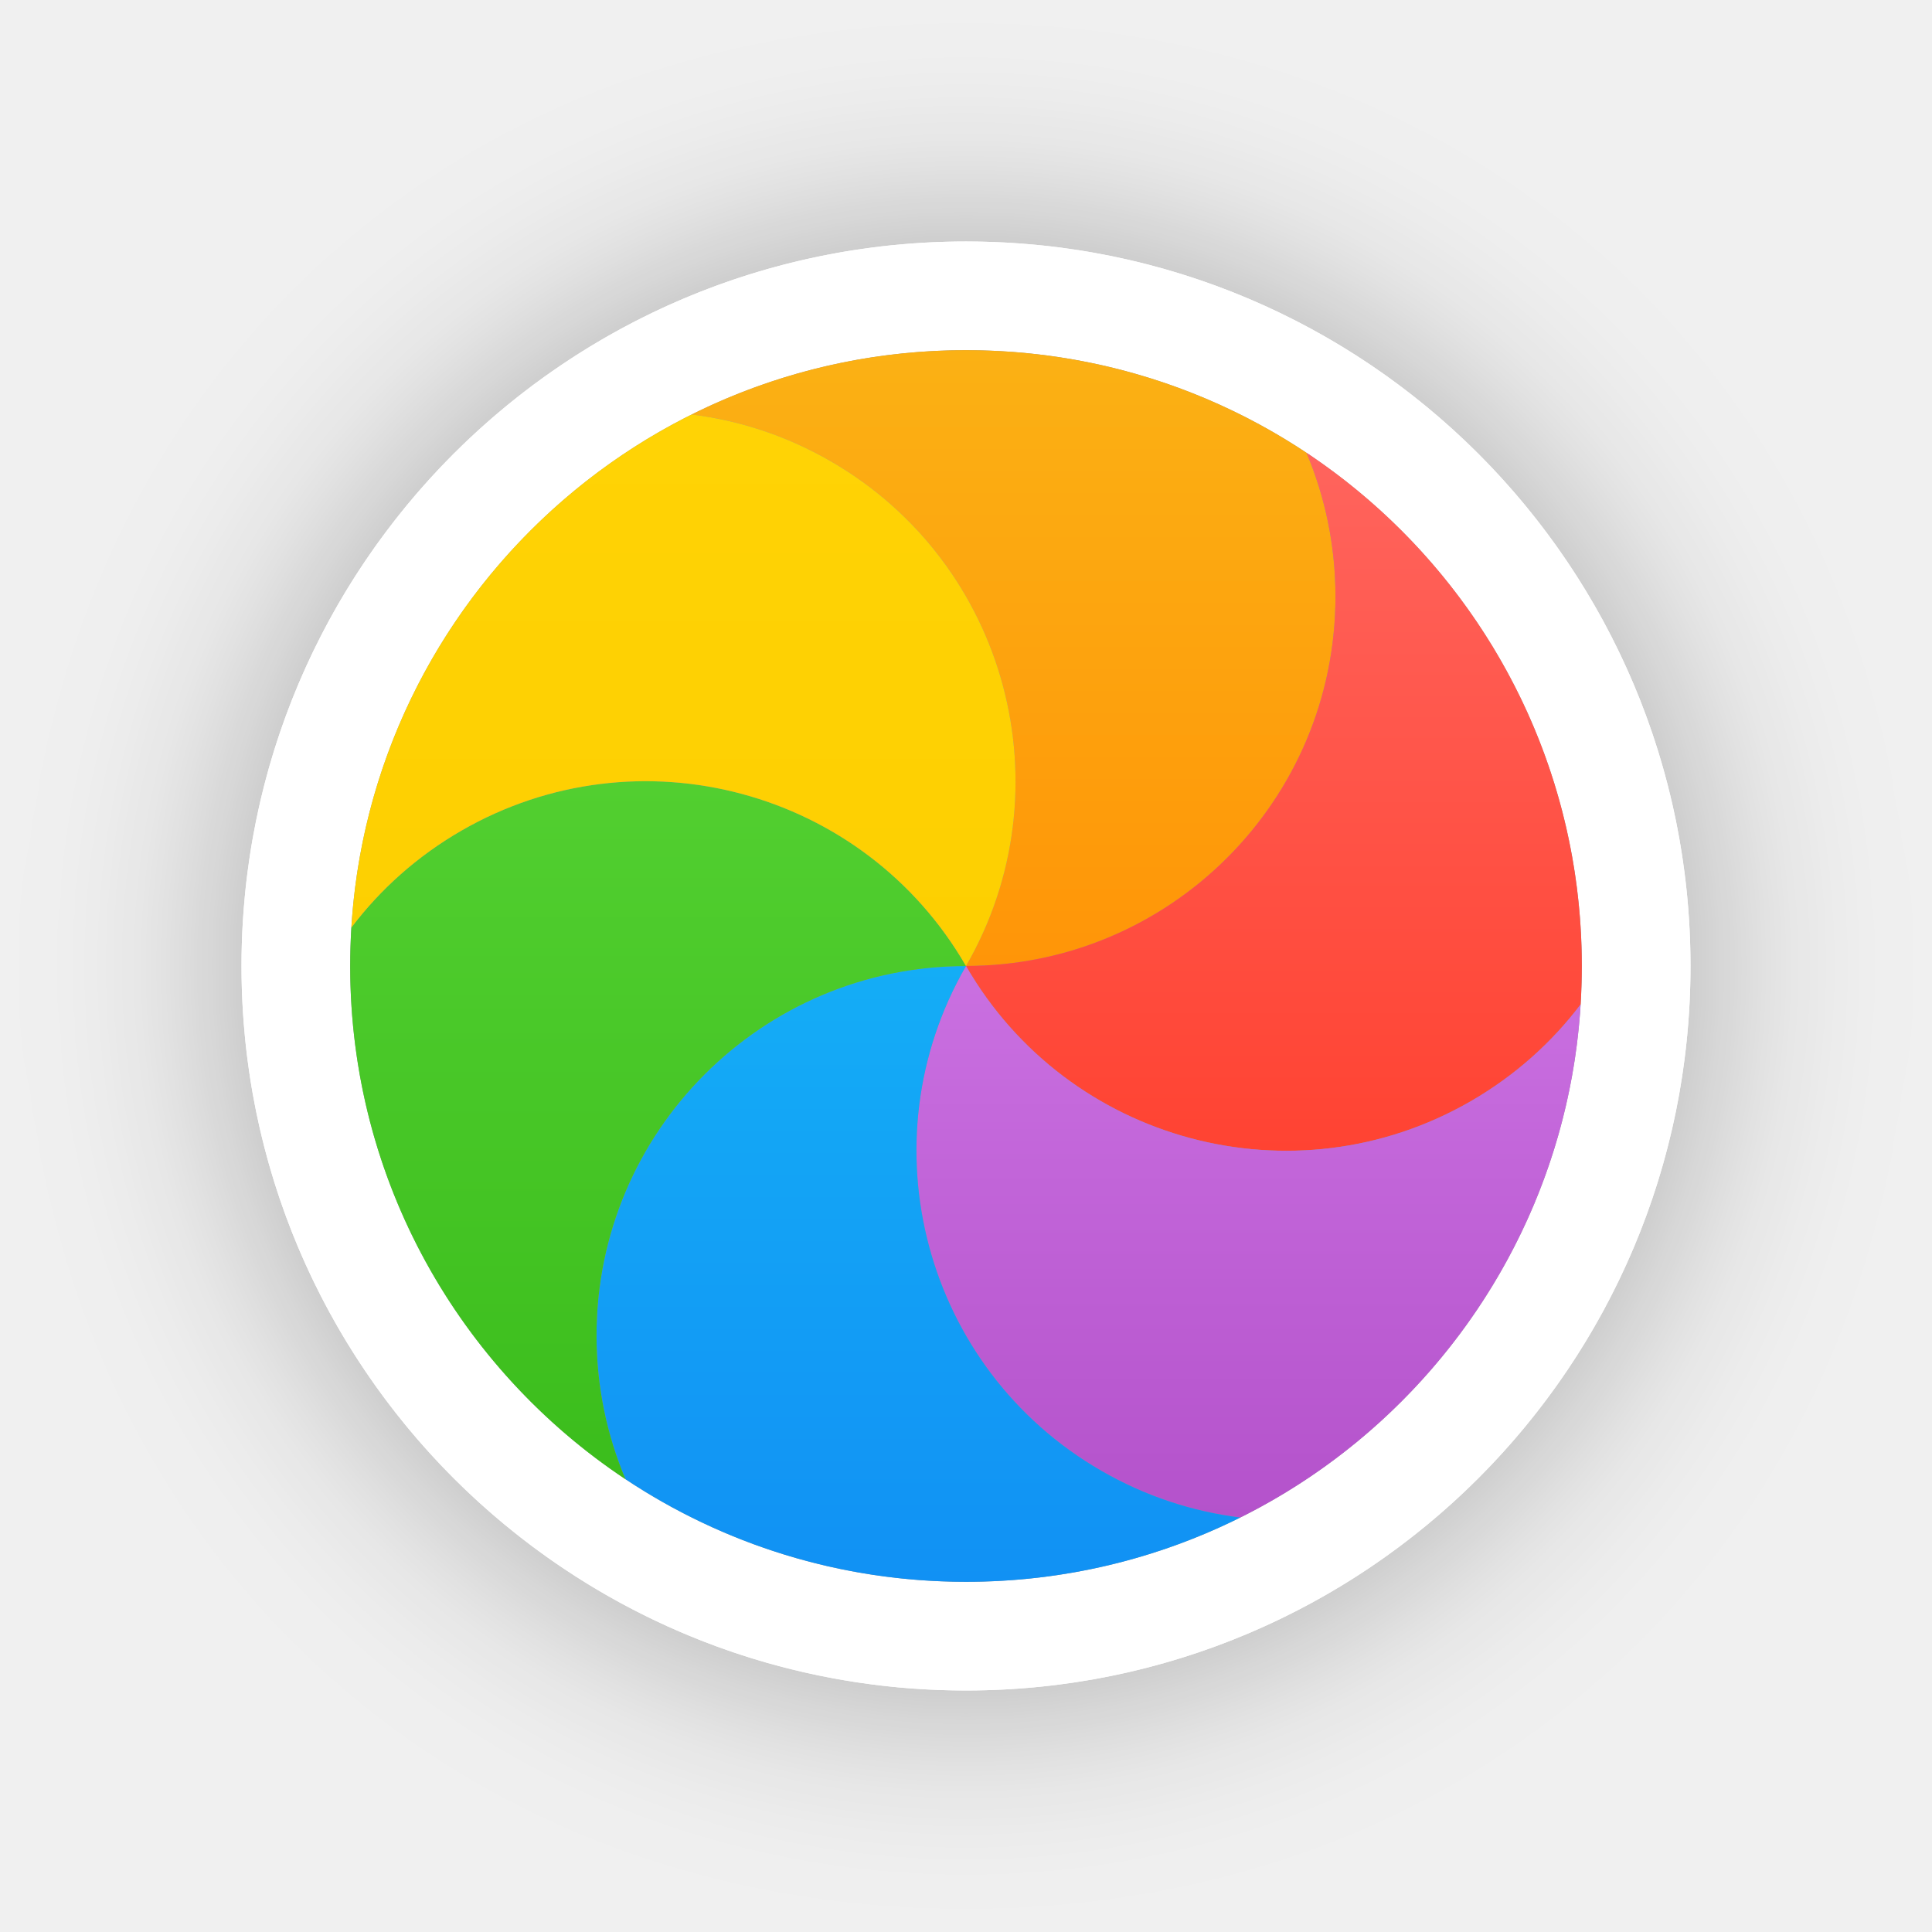
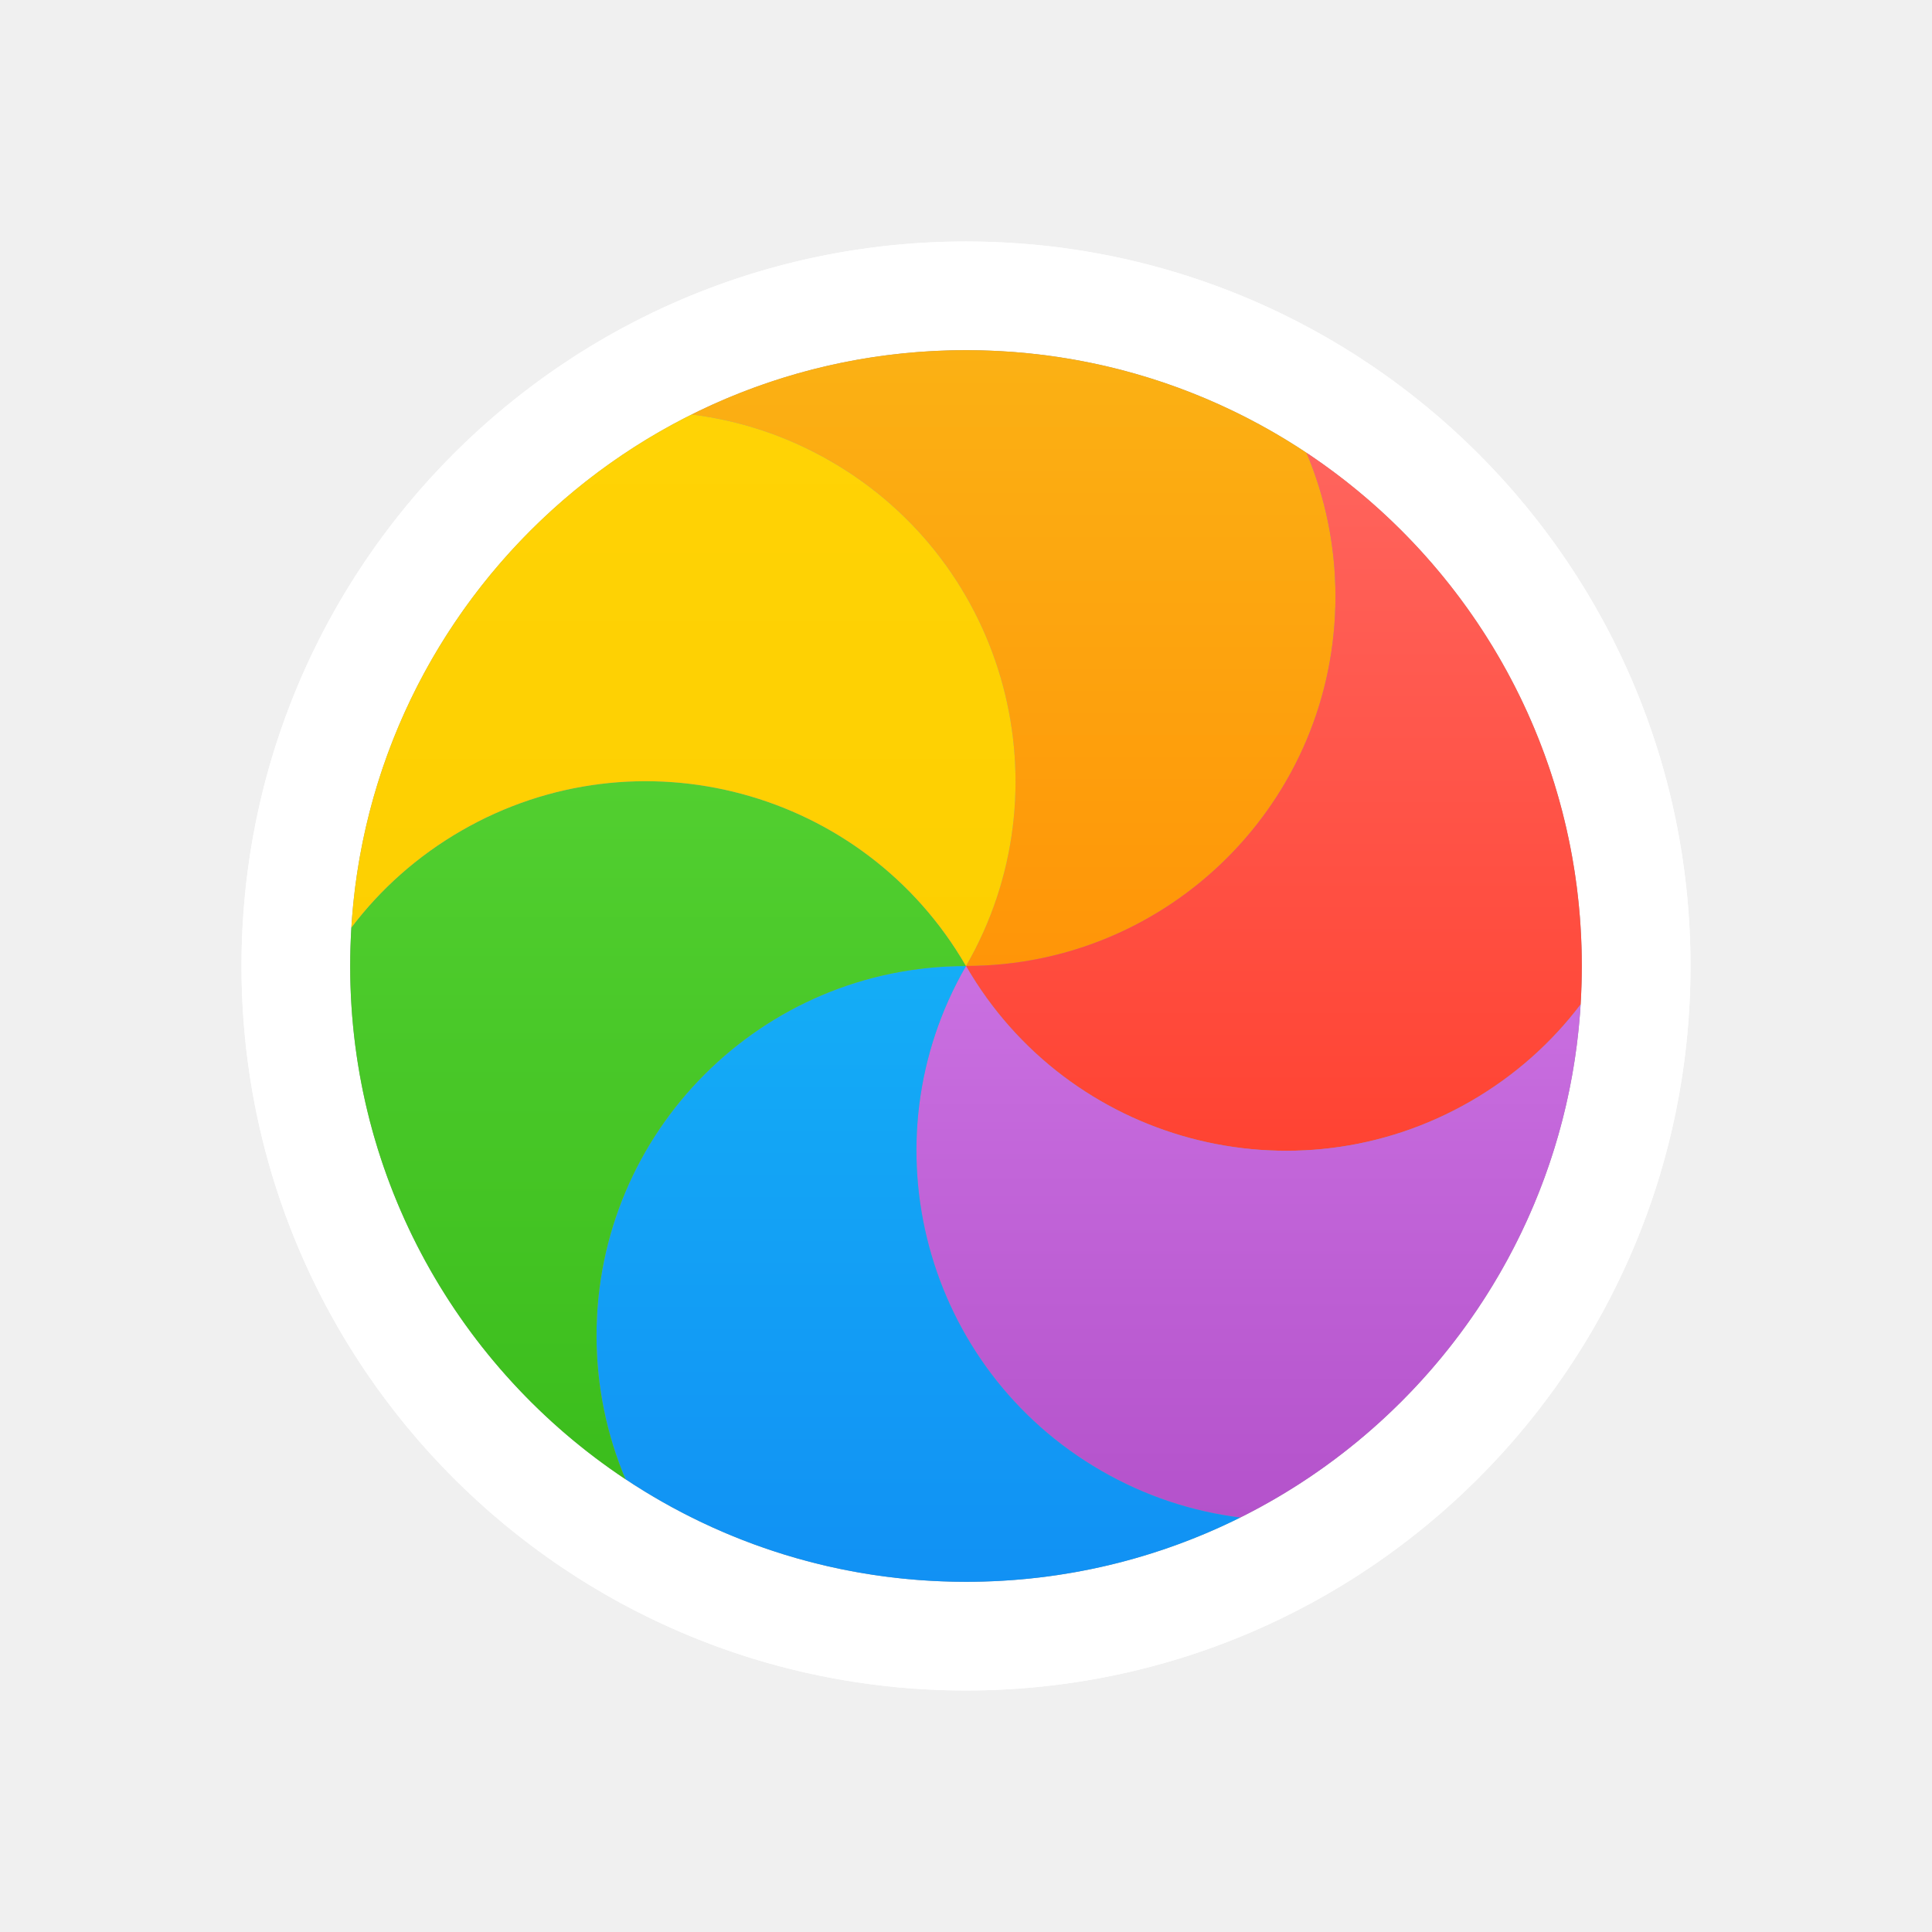
<svg xmlns="http://www.w3.org/2000/svg" height="240" viewBox="0 0 24 24" width="240">
-   <filter id="a" color-interpolation-filters="sRGB" height="1.336" width="1.336" x="-.168" y="-.168">
-     <feGaussianBlur stdDeviation="1.54" />
-   </filter>
  <linearGradient id="b" gradientTransform="matrix(1.028313 0 0 .9836115 -1.5249 .32507)" gradientUnits="userSpaceOnUse" x1="17.871" x2="17.871" y1="7.669" y2="17.893">
    <stop offset="0" stop-color="#fbb114" />
    <stop offset="1" stop-color="#ff9508" />
  </linearGradient>
  <linearGradient id="c" gradientTransform="matrix(.944652 0 0 1.070723 -1.5249 .32507)" gradientUnits="userSpaceOnUse" x1="23.954" x2="23.954" y1="8.61" y2="19.256">
    <stop offset="0" stop-color="#ff645d" />
    <stop offset="1" stop-color="#ff4332" />
  </linearGradient>
  <linearGradient id="d" gradientTransform="matrix(1.103708 0 0 .9164209 -1.5249 .32507)" gradientUnits="userSpaceOnUse" x1="20.127" x2="20.127" y1="19.205" y2="29.033">
    <stop offset="0" stop-color="#ca70e1" />
    <stop offset="1" stop-color="#b452cb" />
  </linearGradient>
  <linearGradient id="e" gradientTransform="matrix(1.028313 0 0 .9836116 -1.5249 .32507)" gradientUnits="userSpaceOnUse" x1="16.36" x2="16.36" y1="17.893" y2="28.118">
    <stop offset="0" stop-color="#14adf6" />
    <stop offset="1" stop-color="#1191f4" />
  </linearGradient>
  <linearGradient id="f" gradientTransform="matrix(.944652 0 0 1.070723 -1.5249 .32507)" gradientUnits="userSpaceOnUse" x1="13.308" x2="13.308" y1="13.619" y2="24.265">
    <stop offset="0" stop-color="#52cf30" />
    <stop offset="1" stop-color="#3bbd1c" />
  </linearGradient>
  <linearGradient id="g" gradientTransform="matrix(1.103708 0 0 .9164209 -1.5249 .32507)" gradientUnits="userSpaceOnUse" x1="11.766" x2="11.766" y1="9.377" y2="19.205">
    <stop offset="0" stop-color="#ffd305" />
    <stop offset="1" stop-color="#fdcf01" />
  </linearGradient>
  <g fill-rule="evenodd">
-     <g filter="url(#a)" opacity=".3" transform="matrix(.8181815 0 0 .8181815 -283.3005 -654.2592)">
-       <circle cx="360.923" cy="814.317" r="11" />
-       <path d="m367.005 805.15c.333.789.518 1.656.518 2.567 0 3.645-2.955 6.6-6.6 6.6 1.823-3.157.741-7.193-2.416-9.016-.789-.456-1.633-.73-2.484-.835 1.475-.735 3.139-1.149 4.9-1.149 2.249 0 4.34.675 6.082 1.833z" />
-       <path d="m371.902 815.002c-.516.683-1.175 1.276-1.963 1.731-3.157 1.823-7.193.741-9.016-2.416 3.645 0 6.6-2.955 6.6-6.6 0-.91-.184-1.778-.518-2.567 2.964 1.971 4.918 5.341 4.918 9.167 0 .23-.007.459-.021.685z" />
-       <path d="m365.823 824.168c-.851-.106-1.695-.38-2.484-.835-3.157-1.823-4.238-5.859-2.416-9.016 1.823 3.157 5.859 4.238 9.016 2.416.788-.455 1.447-1.048 1.963-1.731-.247 4.022-2.656 7.46-6.079 9.166z" />
-       <path d="m354.841 823.484c-.333-.789-.518-1.656-.518-2.567 0-3.645 2.955-6.6 6.6-6.6-1.823 3.157-.741 7.193 2.416 9.016.789.456 1.633.73 2.484.835-1.475.735-3.139 1.149-4.9 1.149-2.249 0-4.34-.675-6.082-1.833z" />
-       <path d="m349.944 813.632c.516-.683 1.175-1.276 1.963-1.731 3.157-1.823 7.193-.741 9.016 2.416-3.645 0-6.6 2.955-6.6 6.6 0 .91.184 1.778.518 2.567-2.964-1.971-4.918-5.341-4.918-9.167 0-.23.007-.459.021-.685z" />
-       <path d="m356.023 804.466c.851.106 1.695.38 2.484.835 3.157 1.823 4.238 5.859 2.416 9.016-1.823-3.157-5.859-4.238-9.016-2.416-.788.455-1.447 1.048-1.963 1.731.247-4.022 2.656-7.46 6.079-9.166z" />
-     </g>
+     <circle cx="360.923" cy="814.317" r="11" />
+     <path d="m367.005 805.15c.333.789.518 1.656.518 2.567 0 3.645-2.955 6.6-6.6 6.6 1.823-3.157.741-7.193-2.416-9.016-.789-.456-1.633-.73-2.484-.835 1.475-.735 3.139-1.149 4.9-1.149 2.249 0 4.34.675 6.082 1.833z" />
+     <path d="m371.902 815.002c-.516.683-1.175 1.276-1.963 1.731-3.157 1.823-7.193.741-9.016-2.416 3.645 0 6.6-2.955 6.6-6.6 0-.91-.184-1.778-.518-2.567 2.964 1.971 4.918 5.341 4.918 9.167 0 .23-.007.459-.021.685z" />
+     <path d="m365.823 824.168c-.851-.106-1.695-.38-2.484-.835-3.157-1.823-4.238-5.859-2.416-9.016 1.823 3.157 5.859 4.238 9.016 2.416.788-.455 1.447-1.048 1.963-1.731-.247 4.022-2.656 7.46-6.079 9.166z" />
+     <path d="m354.841 823.484c-.333-.789-.518-1.656-.518-2.567 0-3.645 2.955-6.6 6.6-6.6-1.823 3.157-.741 7.193 2.416 9.016.789.456 1.633.73 2.484.835-1.475.735-3.139 1.149-4.9 1.149-2.249 0-4.34-.675-6.082-1.833z" />
+     <path d="m349.944 813.632c.516-.683 1.175-1.276 1.963-1.731 3.157-1.823 7.193-.741 9.016 2.416-3.645 0-6.6 2.955-6.6 6.6 0 .91.184 1.778.518 2.567-2.964-1.971-4.918-5.341-4.918-9.167 0-.23.007-.459.021-.685z" />
+     <path d="m356.023 804.466c.851.106 1.695.38 2.484.835 3.157 1.823 4.238 5.859 2.416 9.016-1.823-3.157-5.859-4.238-9.016-2.416-.788.455-1.447 1.048-1.963 1.731.247-4.022 2.656-7.46 6.079-9.166z" />
    <g fill="#fff" transform="matrix(.8181815 0 0 .8181815 -283.3005 -654.2592)">
      <circle cx="360.923" cy="814.317" r="11" />
      <path d="m367.005 805.15c.333.789.518 1.656.518 2.567 0 3.645-2.955 6.6-6.6 6.6 1.823-3.157.741-7.193-2.416-9.016-.789-.456-1.633-.73-2.484-.835 1.475-.735 3.139-1.149 4.9-1.149 2.249 0 4.34.675 6.082 1.833z" />
      <path d="m371.902 815.002c-.516.683-1.175 1.276-1.963 1.731-3.157 1.823-7.193.741-9.016-2.416 3.645 0 6.6-2.955 6.6-6.6 0-.91-.184-1.778-.518-2.567 2.964 1.971 4.918 5.341 4.918 9.167 0 .23-.007.459-.021.685z" />
      <path d="m365.823 824.168c-.851-.106-1.695-.38-2.484-.835-3.157-1.823-4.238-5.859-2.416-9.016 1.823 3.157 5.859 4.238 9.016 2.416.788-.455 1.447-1.048 1.963-1.731-.247 4.022-2.656 7.46-6.079 9.166z" />
      <path d="m354.841 823.484c-.333-.789-.518-1.656-.518-2.567 0-3.645 2.955-6.6 6.6-6.6-1.823 3.157-.741 7.193 2.416 9.016.789.456 1.633.73 2.484.835-1.475.735-3.139 1.149-4.9 1.149-2.249 0-4.34-.675-6.082-1.833z" />
      <path d="m349.944 813.632c.516-.683 1.175-1.276 1.963-1.731 3.157-1.823 7.193-.741 9.016 2.416-3.645 0-6.6 2.955-6.6 6.6 0 .91.184 1.778.518 2.567-2.964-1.971-4.918-5.341-4.918-9.167 0-.23.007-.459.021-.685z" />
      <path d="m356.023 804.466c.851.106 1.695.38 2.484.835 3.157 1.823 4.238 5.859 2.416 9.016-1.823-3.157-5.859-4.238-9.016-2.416-.788.455-1.447 1.048-1.963 1.731.247-4.022 2.656-7.46 6.079-9.166z" />
    </g>
    <circle cx="12" cy="12" fill="#959595" r="7.65" stroke-width=".761" />
    <animateTransform attributeName="transform" type="rotate" from="0 12 12" to="360 12 12" additive="sum" begin="0s" dur="0.6s" repeatCount="1" />
    <g transform="matrix(.7606533 0 0 .7606533 -.2275728 -1.634767)">
      <path d="m21.636 9.544c.305.721.473 1.514.473 2.347 0 3.333-2.702 6.034-6.034 6.034 1.666-2.886.677-6.577-2.209-8.243-.722-.417-1.493-.667-2.271-.764 1.349-.672 2.87-1.05 4.48-1.05 2.056 0 3.968.617 5.561 1.676z" fill="url(#b)" />
      <path d="m26.113 18.551c-.472.624-1.074 1.166-1.795 1.582-2.886 1.666-6.577.677-8.243-2.209 3.333 0 6.034-2.702 6.034-6.034 0-.832-.169-1.625-.473-2.347 2.71 1.802 4.496 4.883 4.496 8.381 0 .21-.007.419-.019.626z" fill="url(#c)" />
      <path d="m20.555 26.932c-.778-.097-1.55-.347-2.271-.764-2.886-1.666-3.875-5.357-2.209-8.243 1.666 2.886 5.357 3.875 8.243 2.209.72-.416 1.323-.958 1.795-1.582-.226 3.678-2.428 6.821-5.558 8.38z" fill="url(#d)" />
      <path d="m10.514 26.306c-.305-.721-.473-1.514-.473-2.347 0-3.333 2.702-6.034 6.034-6.034-1.666 2.886-.677 6.577 2.209 8.243.722.417 1.493.667 2.271.764-1.349.672-2.87 1.05-4.48 1.05-2.056 0-3.968-.617-5.561-1.676z" fill="url(#e)" />
      <path d="m6.037 17.299c.472-.624 1.074-1.166 1.795-1.582 2.886-1.666 6.577-.677 8.243 2.209-3.333 0-6.034 2.702-6.034 6.034 0 .832.169 1.625.473 2.347-2.71-1.802-4.496-4.883-4.496-8.381 0-.21.007-.419.019-.626z" fill="url(#f)" />
      <path d="m11.595 8.918c.778.097 1.55.347 2.271.764 2.886 1.666 3.875 5.357 2.209 8.243-1.666-2.886-5.357-3.875-8.243-2.209-.72.416-1.323.958-1.795 1.582.226-3.678 2.428-6.821 5.558-8.38z" fill="url(#g)" />
    </g>
  </g>
</svg>
